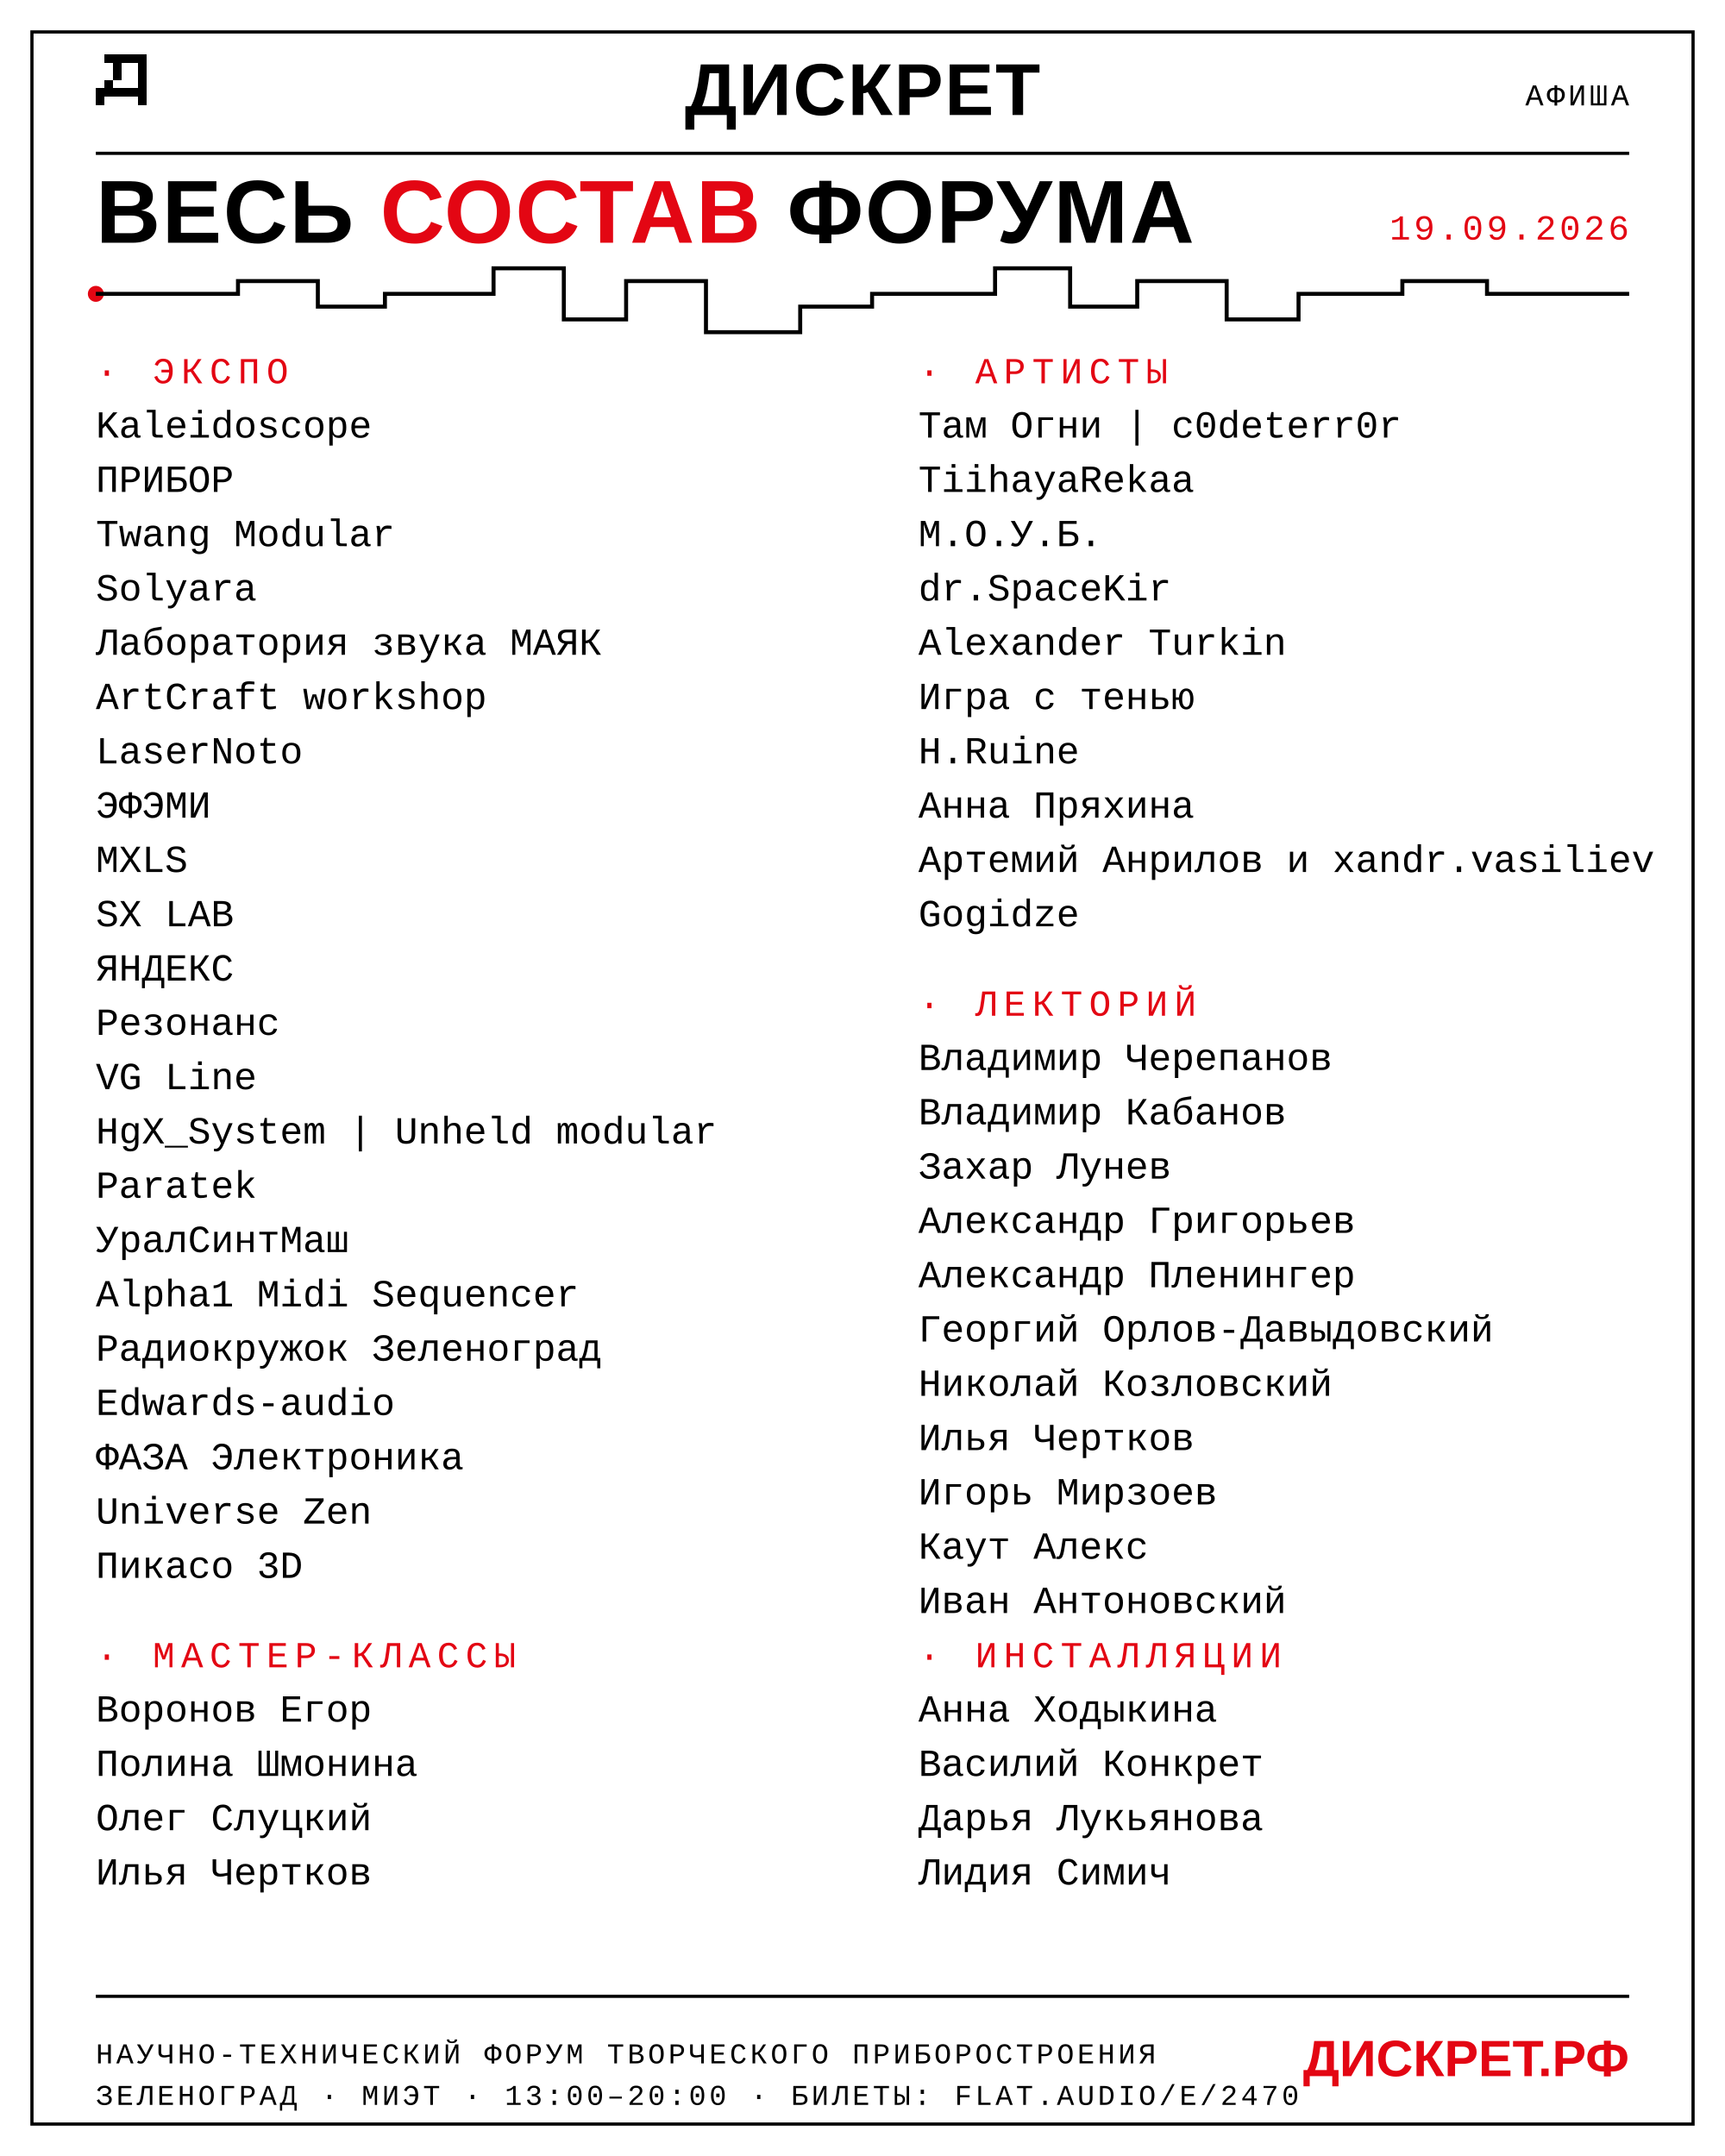
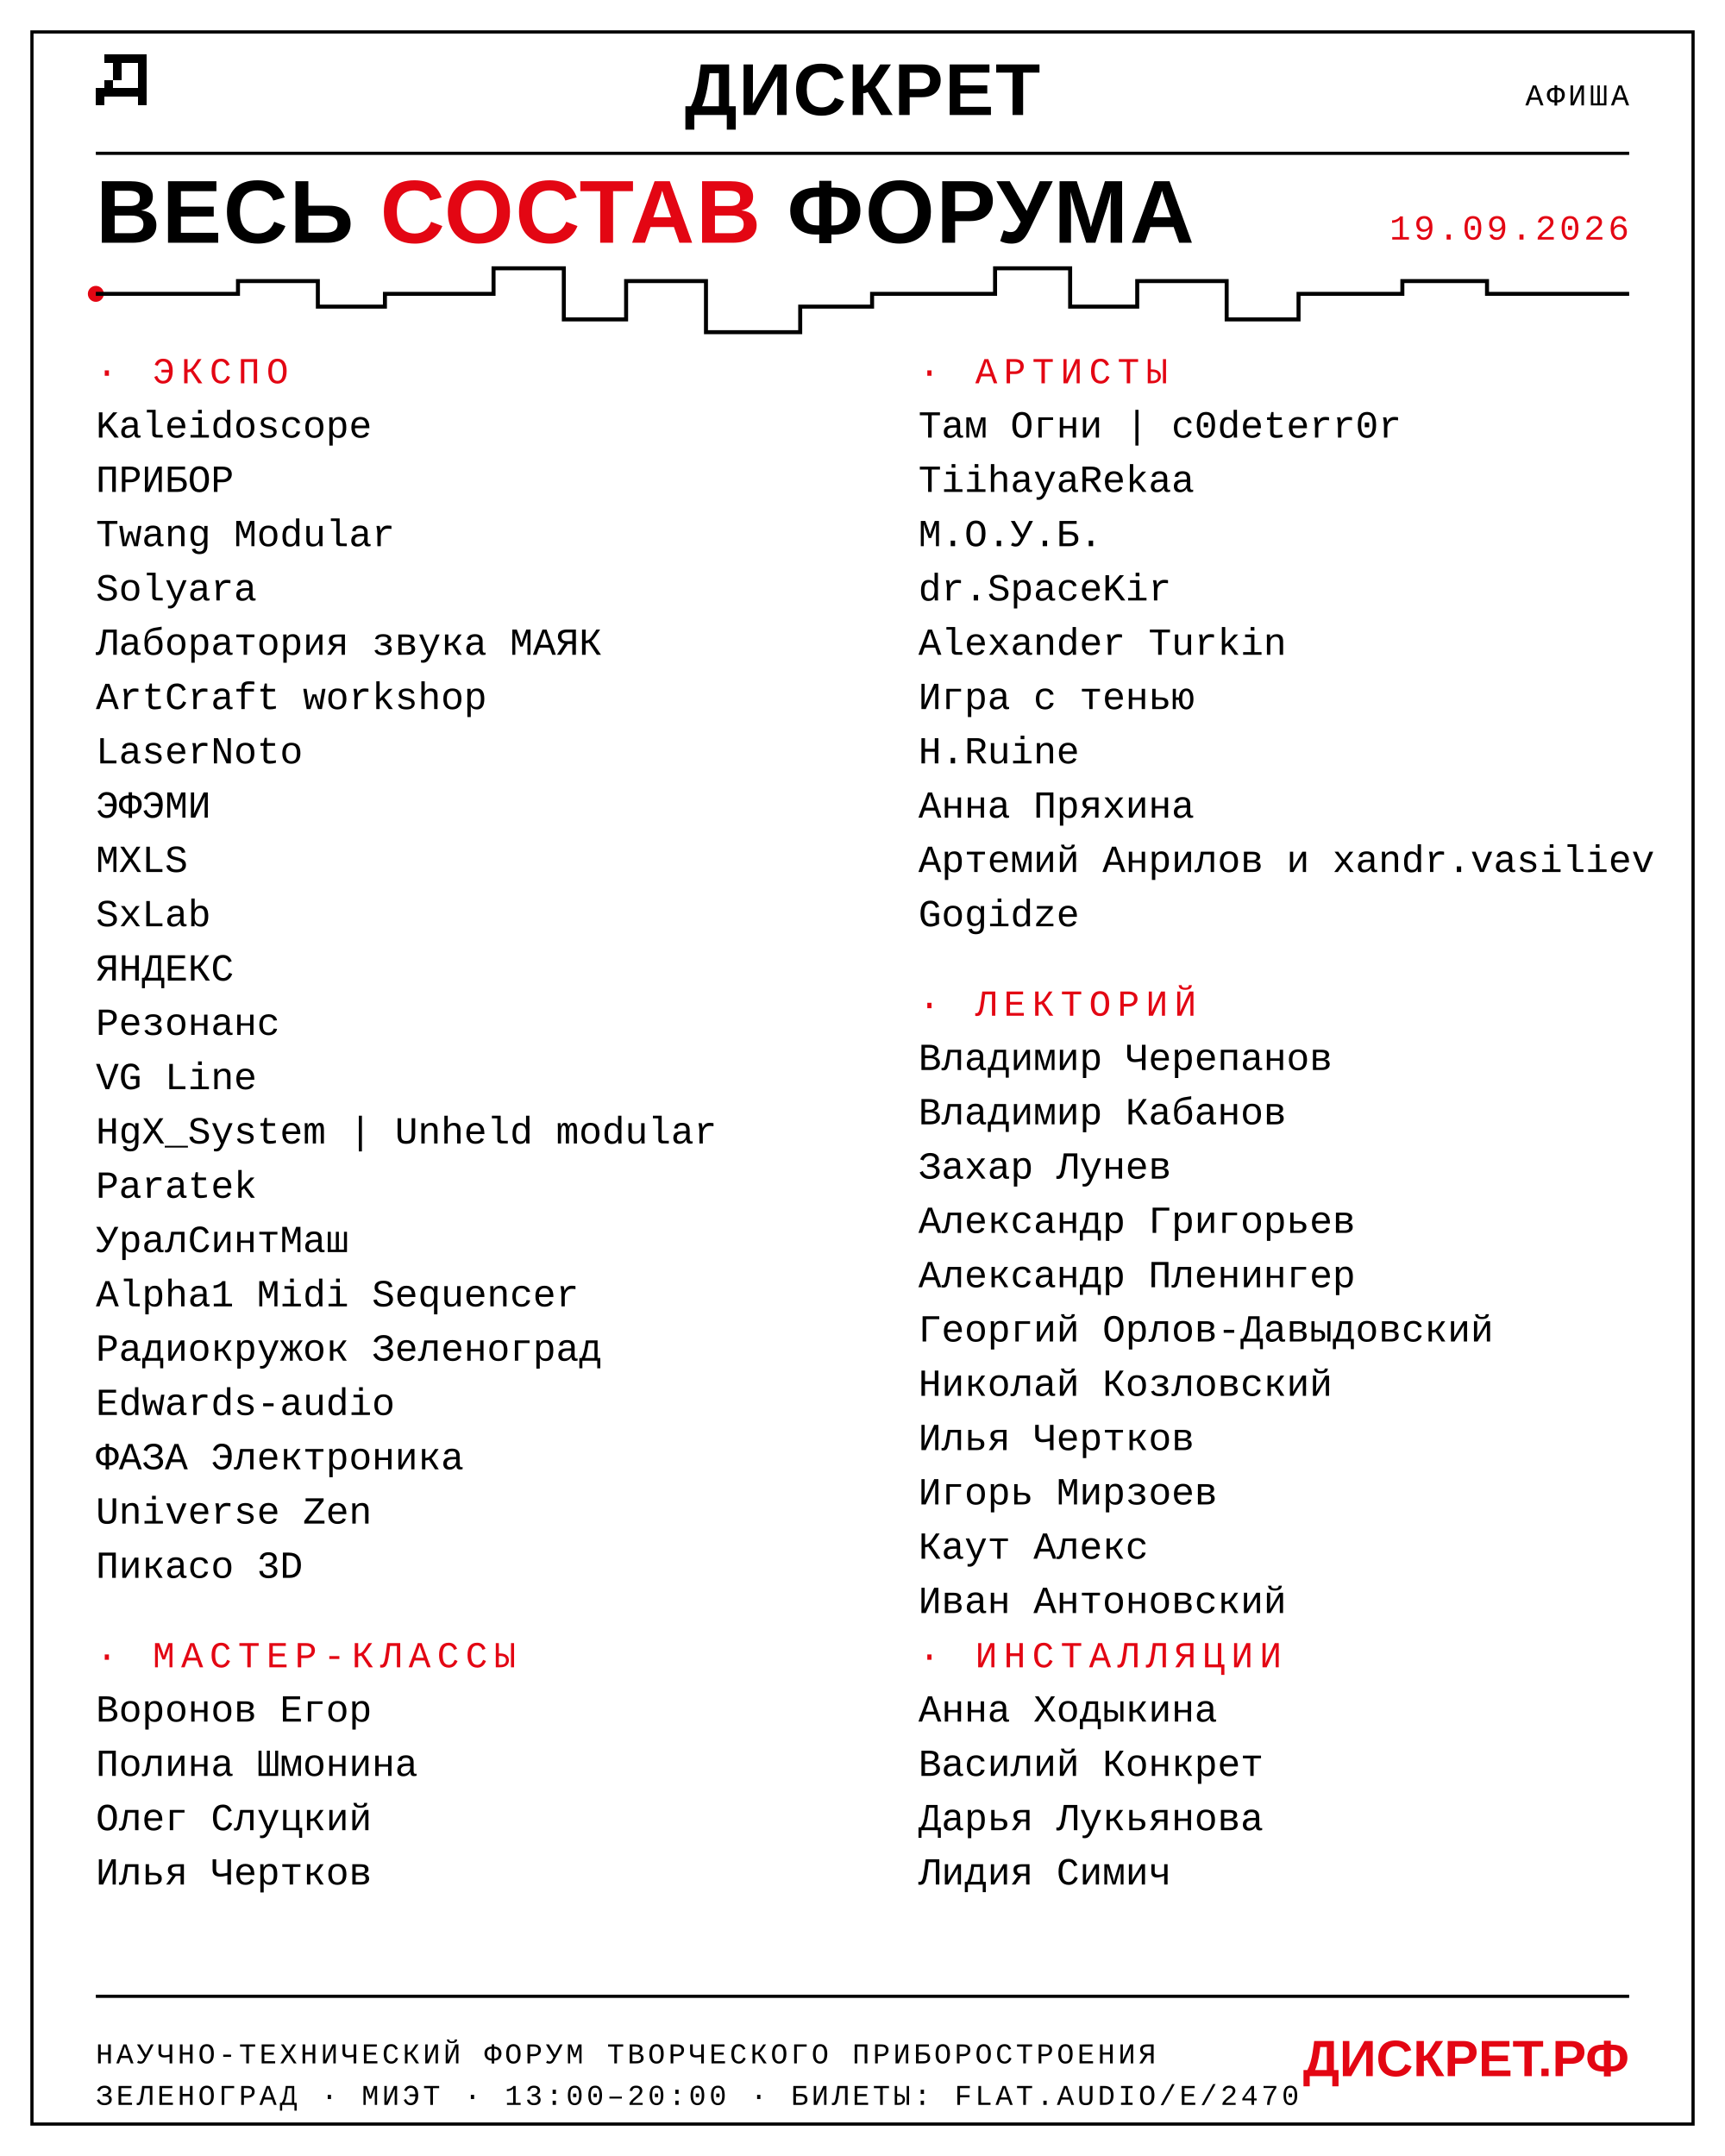
<svg xmlns="http://www.w3.org/2000/svg" width="1080" height="1350" viewBox="0 0 1080 1350" fill="none" font-family="'Arial Narrow','Helvetica Neue',Arial,sans-serif">
  <defs>
    <g id="logoD" shape-rendering="crispEdges" transform="scale(0.66667)">
      <rect x="10" y="0" width="2" height="12" />
      <rect x="2" y="0" width="8" height="2" />
      <rect x="4" y="2" width="2" height="4" />
      <rect x="2" y="6" width="2" height="2" />
      <rect x="0" y="8" width="12" height="2" />
      <rect x="0" y="10" width="2" height="2" />
    </g>
  </defs>
  <rect width="1080" height="1350" fill="#FFFFFF" />
  <rect x="20" y="20" width="1040" height="1310" fill="none" stroke="#000" stroke-width="2" />
  <use href="#logoD" fill="#000" transform="translate(60,34) scale(4.0)" />
  <text x="540" y="72" text-anchor="middle" font-weight="800" font-size="46" letter-spacing="1" fill="#000">ДИСКРЕТ</text>
  <text x="1020" y="66" text-anchor="end" font-family="'Courier New',monospace" font-size="19" letter-spacing="2" fill="#000">АФИША</text>
  <line x1="60" y1="96" x2="1020" y2="96" stroke="#000" stroke-width="2" />
  <text x="60" y="152" font-weight="800" font-size="56" letter-spacing="1" fill="#000">ВЕСЬ <tspan fill="#E30613">СОСТАВ</tspan> ФОРУМА</text>
  <text x="1020" y="150" text-anchor="end" font-family="'Courier New',monospace" font-size="22" letter-spacing="2" fill="#E30613">19.09.2026</text>
  <circle cx="60" cy="184" r="5" fill="#E30613" />
  <polyline points="60,184 149,184 149,176 199,176 199,192 241,192 241,184 309,184 309,168 353,168 353,200 392,200 392,176 442,176 442,208 501,208 501,192 546,192 546,184 623,184 623,168 670,168 670,192 712,192 712,176 768,176 768,200 813,200 813,184 878,184 878,176 931,176 931,184 1020,184" fill="none" stroke="#000" stroke-width="2.5" />
  <text x="60" y="240" font-family="'Courier New',monospace" font-size="23" letter-spacing="4" fill="#E30613">· ЭКСПО</text>
  <text x="60" y="274" font-family="'Courier New',monospace" font-size="24" fill="#000">Kaleidoscope</text>
  <text x="60" y="308" font-family="'Courier New',monospace" font-size="24" fill="#000">ПРИБОР</text>
  <text x="60" y="342" font-family="'Courier New',monospace" font-size="24" fill="#000">Twang Modular</text>
  <text x="60" y="376" font-family="'Courier New',monospace" font-size="24" fill="#000">Solyara</text>
  <text x="60" y="410" font-family="'Courier New',monospace" font-size="24" fill="#000">Лаборатория звука МАЯК</text>
  <text x="60" y="444" font-family="'Courier New',monospace" font-size="24" fill="#000">ArtCraft workshop</text>
  <text x="60" y="478" font-family="'Courier New',monospace" font-size="24" fill="#000">LaserNoto</text>
  <text x="60" y="512" font-family="'Courier New',monospace" font-size="24" fill="#000">ЭФЭМИ</text>
  <text x="60" y="546" font-family="'Courier New',monospace" font-size="24" fill="#000">MXLS</text>
-   <text x="60" y="580" font-family="'Courier New',monospace" font-size="24" fill="#000">SX LAB</text>
+   <text x="60" y="580" font-family="'Courier New',monospace" font-size="24" fill="#000">SxLab</text>
  <text x="60" y="614" font-family="'Courier New',monospace" font-size="24" fill="#000">ЯНДЕКС</text>
  <text x="60" y="648" font-family="'Courier New',monospace" font-size="24" fill="#000">Резонанс</text>
  <text x="60" y="682" font-family="'Courier New',monospace" font-size="24" fill="#000">VG Line</text>
  <text x="60" y="716" font-family="'Courier New',monospace" font-size="24" fill="#000">HgX_System | Unheld modular</text>
  <text x="60" y="750" font-family="'Courier New',monospace" font-size="24" fill="#000">Paratek</text>
  <text x="60" y="784" font-family="'Courier New',monospace" font-size="24" fill="#000">УралСинтМаш</text>
  <text x="60" y="818" font-family="'Courier New',monospace" font-size="24" fill="#000">Alpha1 Midi Sequencer</text>
  <text x="60" y="852" font-family="'Courier New',monospace" font-size="24" fill="#000">Радиокружок Зеленоград</text>
  <text x="60" y="886" font-family="'Courier New',monospace" font-size="24" fill="#000">Edwards-audio</text>
  <text x="60" y="920" font-family="'Courier New',monospace" font-size="24" fill="#000">ФАЗА Электроника</text>
  <text x="60" y="954" font-family="'Courier New',monospace" font-size="24" fill="#000">Universe Zen</text>
  <text x="60" y="988" font-family="'Courier New',monospace" font-size="24" fill="#000">Пикасо 3D</text>
  <text x="575" y="240" font-family="'Courier New',monospace" font-size="23" letter-spacing="4" fill="#E30613">· АРТИСТЫ</text>
  <text x="575" y="274" font-family="'Courier New',monospace" font-size="24" fill="#000">Там Огни | c0deterr0r</text>
  <text x="575" y="308" font-family="'Courier New',monospace" font-size="24" fill="#000">TiihayaRekaa</text>
  <text x="575" y="342" font-family="'Courier New',monospace" font-size="24" fill="#000">М.О.У.Б.</text>
  <text x="575" y="376" font-family="'Courier New',monospace" font-size="24" fill="#000">dr.SpaceKir</text>
  <text x="575" y="410" font-family="'Courier New',monospace" font-size="24" fill="#000">Alexander Turkin</text>
  <text x="575" y="444" font-family="'Courier New',monospace" font-size="24" fill="#000">Игра с тенью</text>
  <text x="575" y="478" font-family="'Courier New',monospace" font-size="24" fill="#000">H.Ruine</text>
  <text x="575" y="512" font-family="'Courier New',monospace" font-size="24" fill="#000">Анна Пряхина</text>
  <text x="575" y="546" font-family="'Courier New',monospace" font-size="24" fill="#000">Артемий Анрилов и xandr.vasiliev</text>
  <text x="575" y="580" font-family="'Courier New',monospace" font-size="24" fill="#000">Gogidze</text>
  <text x="575" y="636" font-family="'Courier New',monospace" font-size="23" letter-spacing="4" fill="#E30613">· ЛЕКТОРИЙ</text>
  <text x="575" y="670" font-family="'Courier New',monospace" font-size="24" fill="#000">Владимир Черепанов</text>
  <text x="575" y="704" font-family="'Courier New',monospace" font-size="24" fill="#000">Владимир Кабанов</text>
  <text x="575" y="738" font-family="'Courier New',monospace" font-size="24" fill="#000">Захар Лунев</text>
  <text x="575" y="772" font-family="'Courier New',monospace" font-size="24" fill="#000">Александр Григорьев</text>
  <text x="575" y="806" font-family="'Courier New',monospace" font-size="24" fill="#000">Александр Пленингер</text>
  <text x="575" y="840" font-family="'Courier New',monospace" font-size="24" fill="#000">Георгий Орлов-Давыдовский</text>
  <text x="575" y="874" font-family="'Courier New',monospace" font-size="24" fill="#000">Николай Козловский</text>
  <text x="575" y="908" font-family="'Courier New',monospace" font-size="24" fill="#000">Илья Чертков</text>
  <text x="575" y="942" font-family="'Courier New',monospace" font-size="24" fill="#000">Игорь Мирзоев</text>
  <text x="575" y="976" font-family="'Courier New',monospace" font-size="24" fill="#000">Каут Алекс</text>
  <text x="575" y="1010" font-family="'Courier New',monospace" font-size="24" fill="#000">Иван Антоновский</text>
  <text x="60" y="1044" font-family="'Courier New',monospace" font-size="23" letter-spacing="4" fill="#E30613">· МАСТЕР-КЛАССЫ</text>
  <text x="60" y="1078" font-family="'Courier New',monospace" font-size="24" fill="#000">Воронов Егор</text>
  <text x="60" y="1112" font-family="'Courier New',monospace" font-size="24" fill="#000">Полина Шмонина</text>
  <text x="60" y="1146" font-family="'Courier New',monospace" font-size="24" fill="#000">Олег Слуцкий</text>
  <text x="60" y="1180" font-family="'Courier New',monospace" font-size="24" fill="#000">Илья Чертков</text>
  <text x="575" y="1044" font-family="'Courier New',monospace" font-size="23" letter-spacing="4" fill="#E30613">· ИНСТАЛЛЯЦИИ</text>
  <text x="575" y="1078" font-family="'Courier New',monospace" font-size="24" fill="#000">Анна Ходыкина</text>
  <text x="575" y="1112" font-family="'Courier New',monospace" font-size="24" fill="#000">Василий Конкрет</text>
  <text x="575" y="1146" font-family="'Courier New',monospace" font-size="24" fill="#000">Дарья Лукьянова</text>
  <text x="575" y="1180" font-family="'Courier New',monospace" font-size="24" fill="#000">Лидия Симич</text>
  <line x1="60" y1="1250" x2="1020" y2="1250" stroke="#000" stroke-width="2" />
  <text x="60" y="1292" font-family="'Courier New',monospace" font-size="18" letter-spacing="2" fill="#000">НАУЧНО-ТЕХНИЧЕСКИЙ ФОРУМ ТВОРЧЕСКОГО ПРИБОРОСТРОЕНИЯ</text>
  <text x="60" y="1318" font-family="'Courier New',monospace" font-size="18" letter-spacing="2" fill="#000">ЗЕЛЕНОГРАД · МИЭТ · 13:00–20:00 · БИЛЕТЫ: FLAT.AUDIO/E/2470</text>
  <text x="1020" y="1300" text-anchor="end" font-weight="800" font-size="32" fill="#E30613">ДИСКРЕТ.РФ</text>
</svg>
